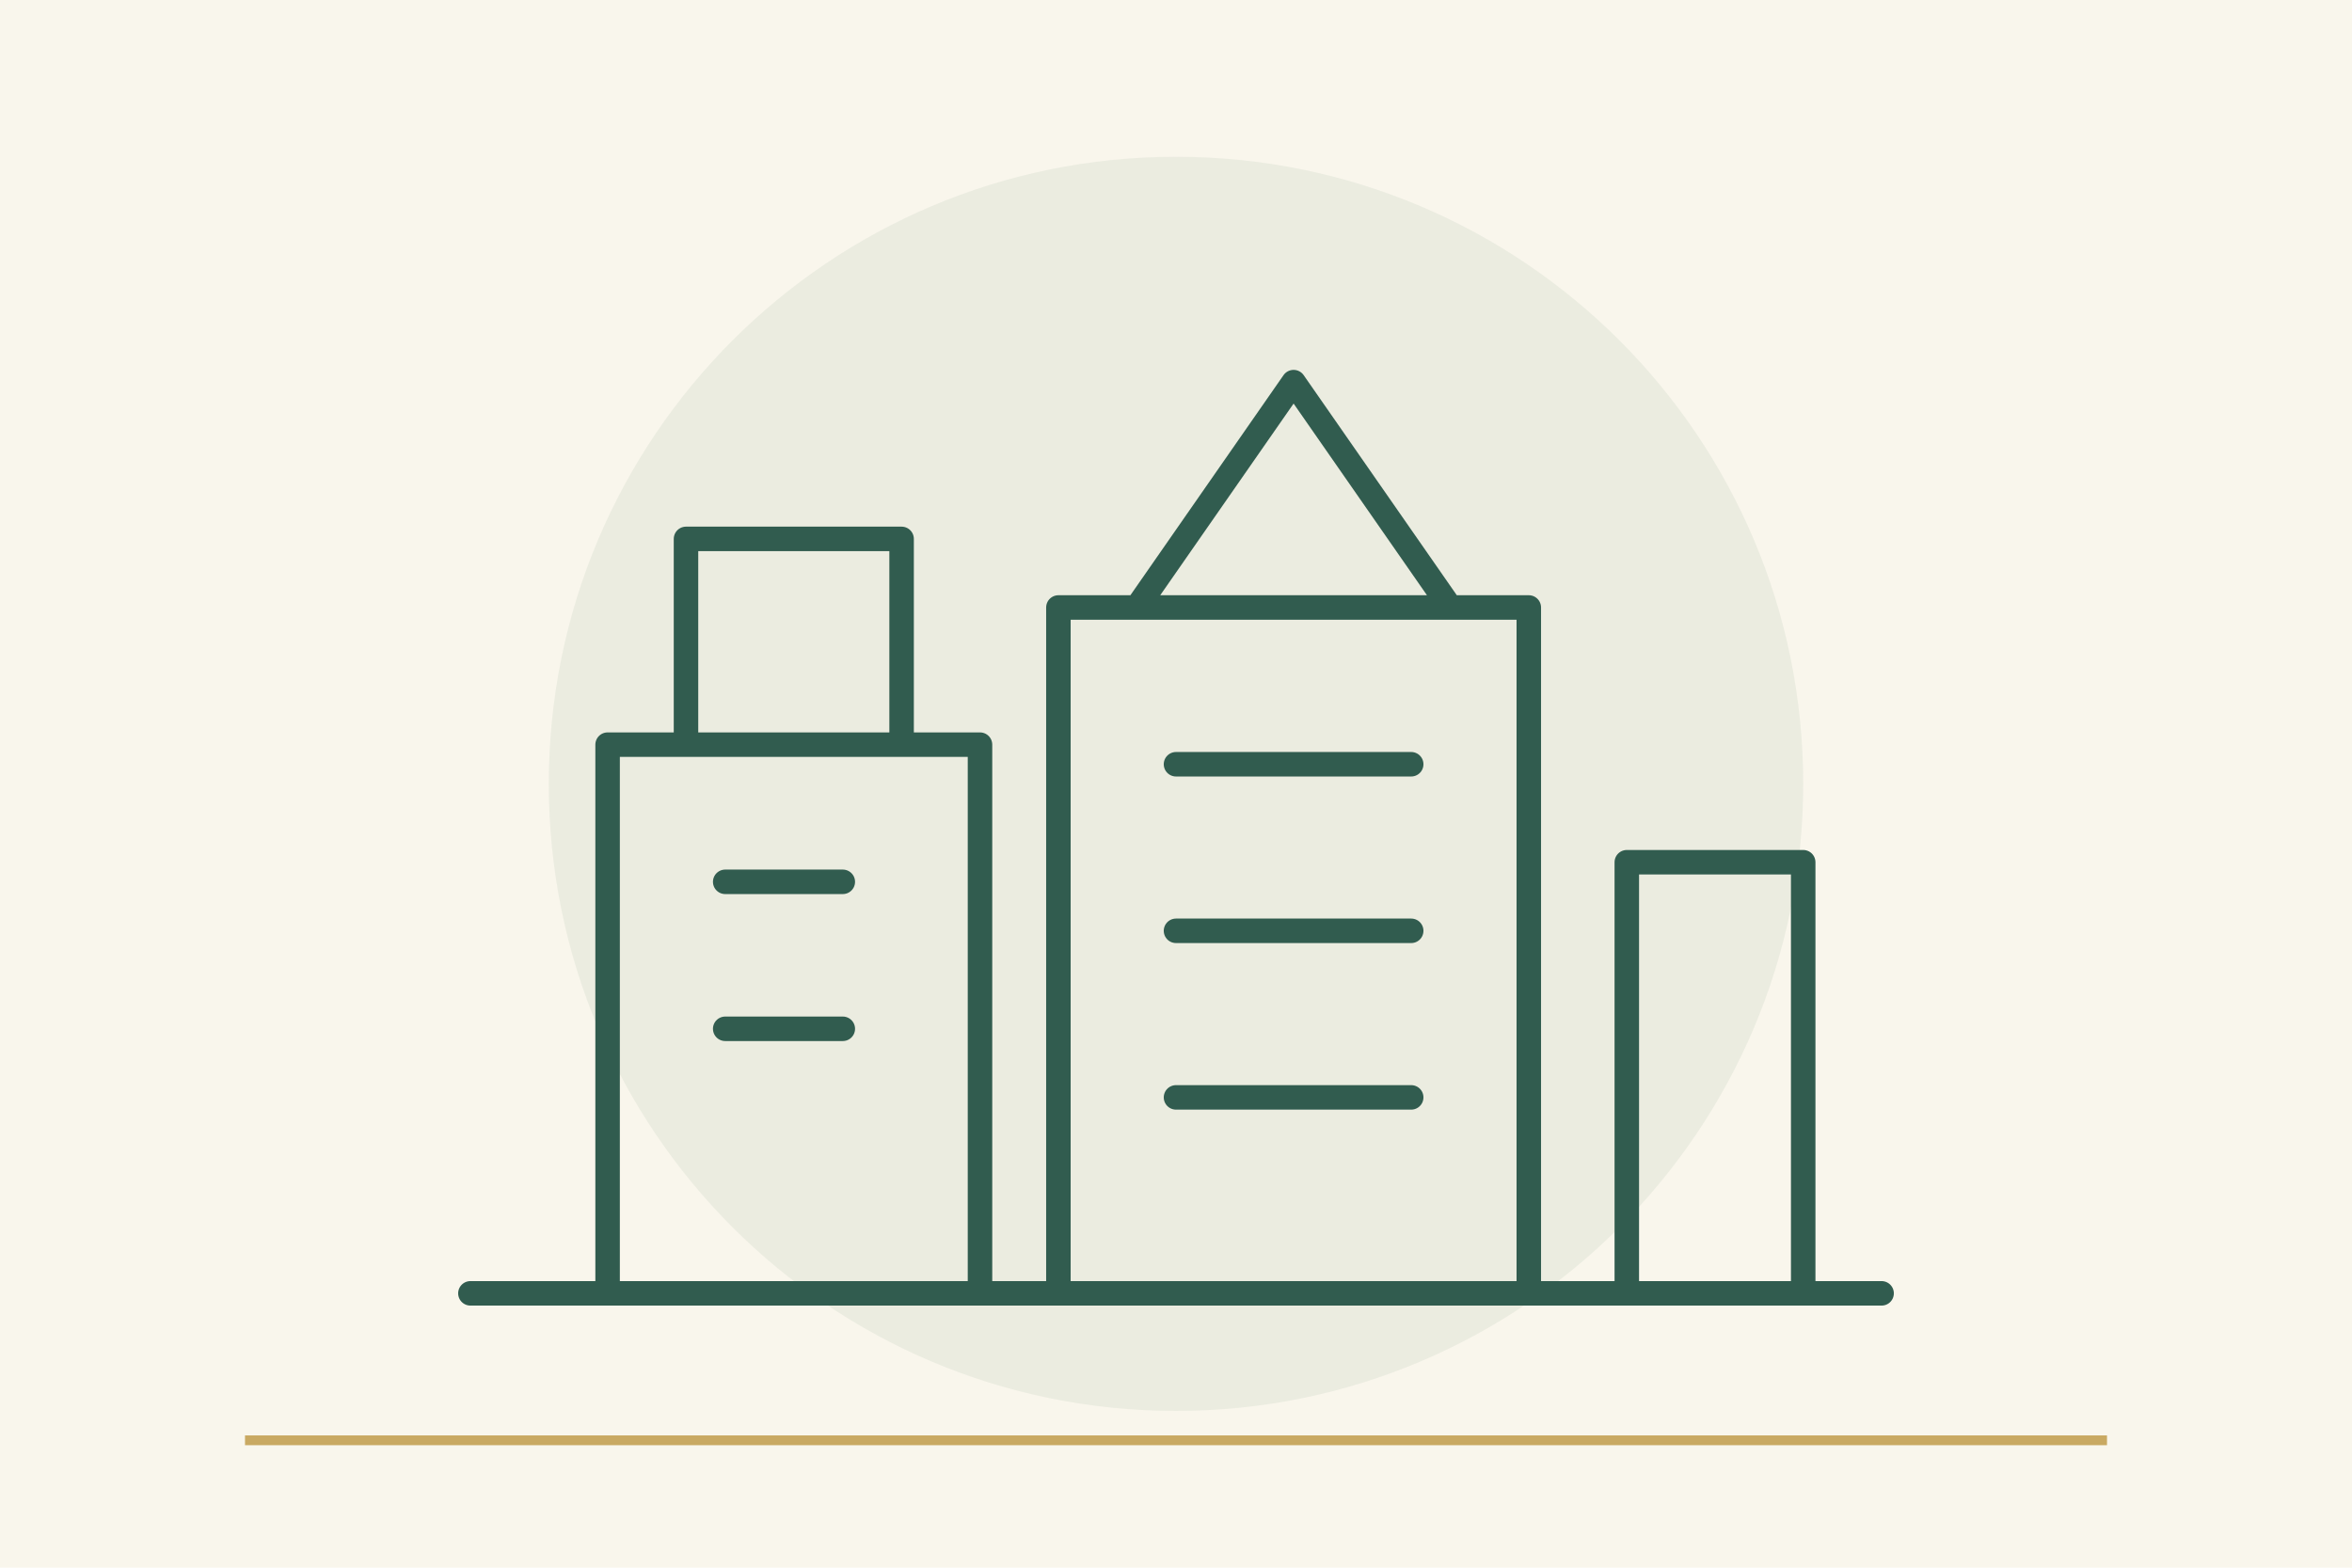
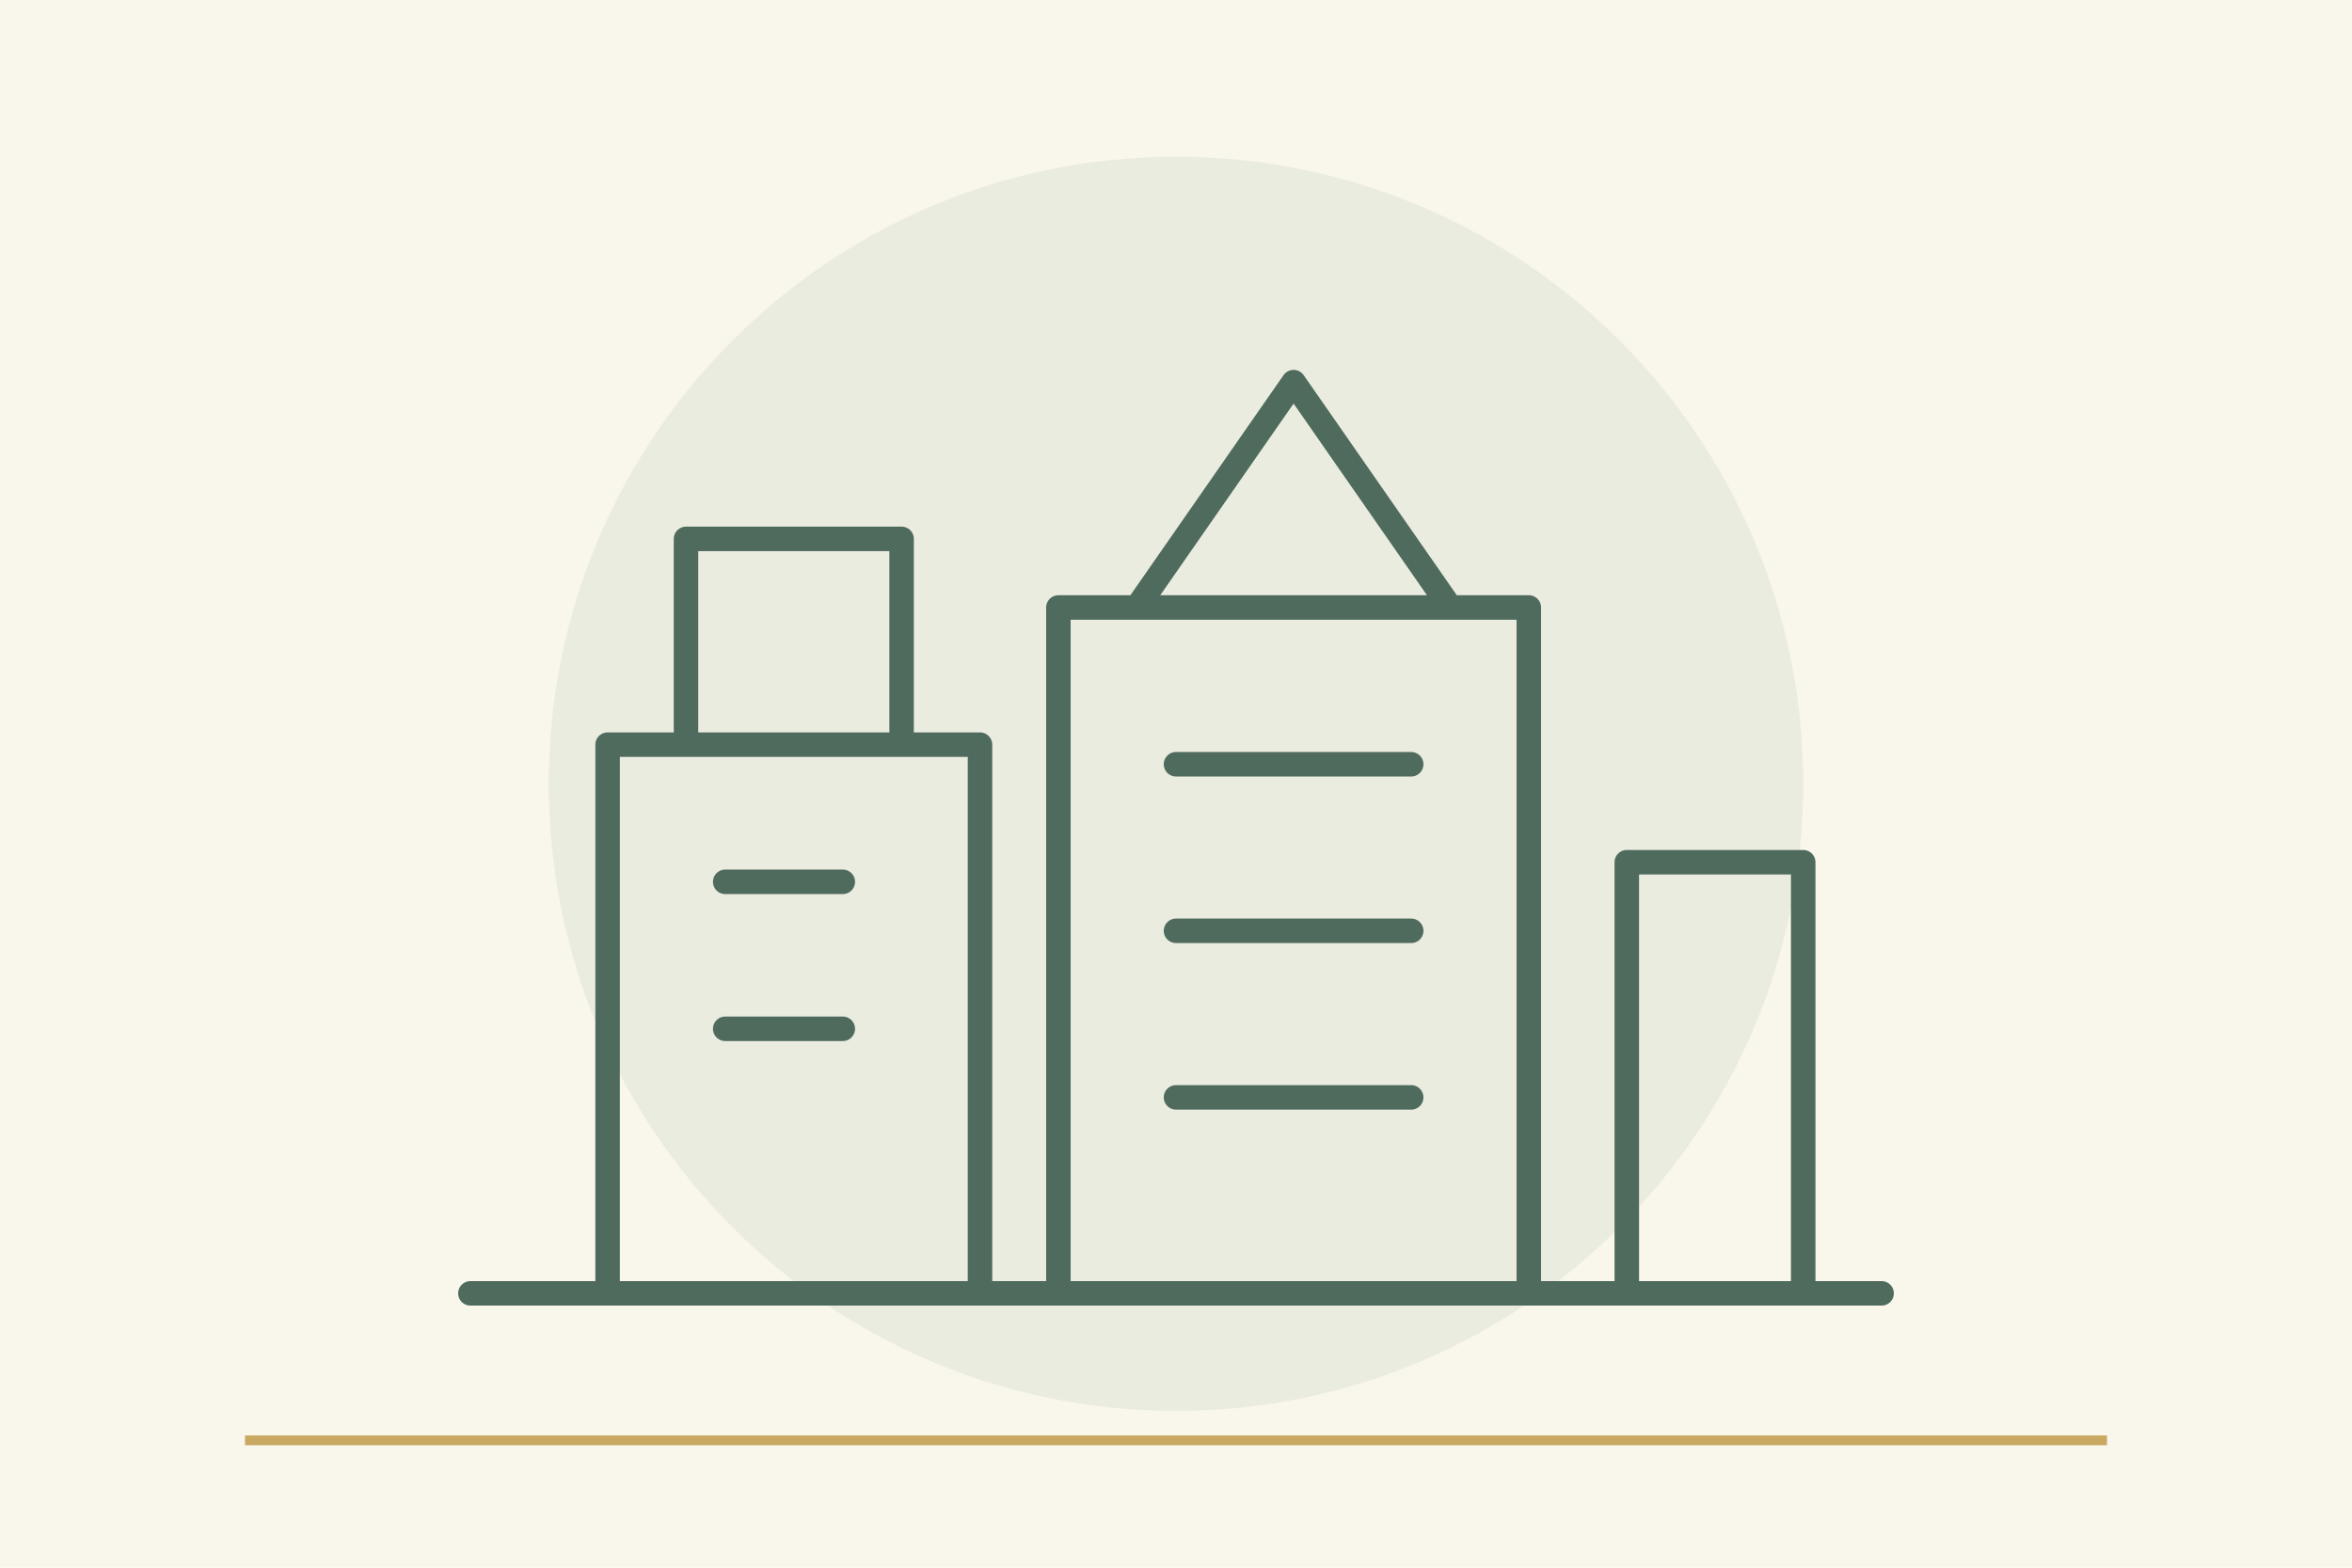
<svg xmlns="http://www.w3.org/2000/svg" viewBox="0 0 240 160">
  <rect width="240" height="160" fill="#F9F6EC" />
  <circle cx="120" cy="80" r="64" fill="#6B8F72" opacity=".10" />
-   <g fill="none" stroke="#315C4F" stroke-width="2.5" stroke-linejoin="round" stroke-linecap="round">
+   <g fill="none" stroke="#4F6B5D" stroke-width="2.5" stroke-linejoin="round" stroke-linecap="round">
    <path d="M48 132h144M62 132V76h38v56M70 76V55h22v21M108 132V62h48v70M116 62l16-23 16 23M166 132V88h18v44M74 90h12m-12 15h12m34-27h24m-24 17h24m-24 17h24" />
  </g>
  <path d="M25 147h190" stroke="#C9A962" />
</svg>
